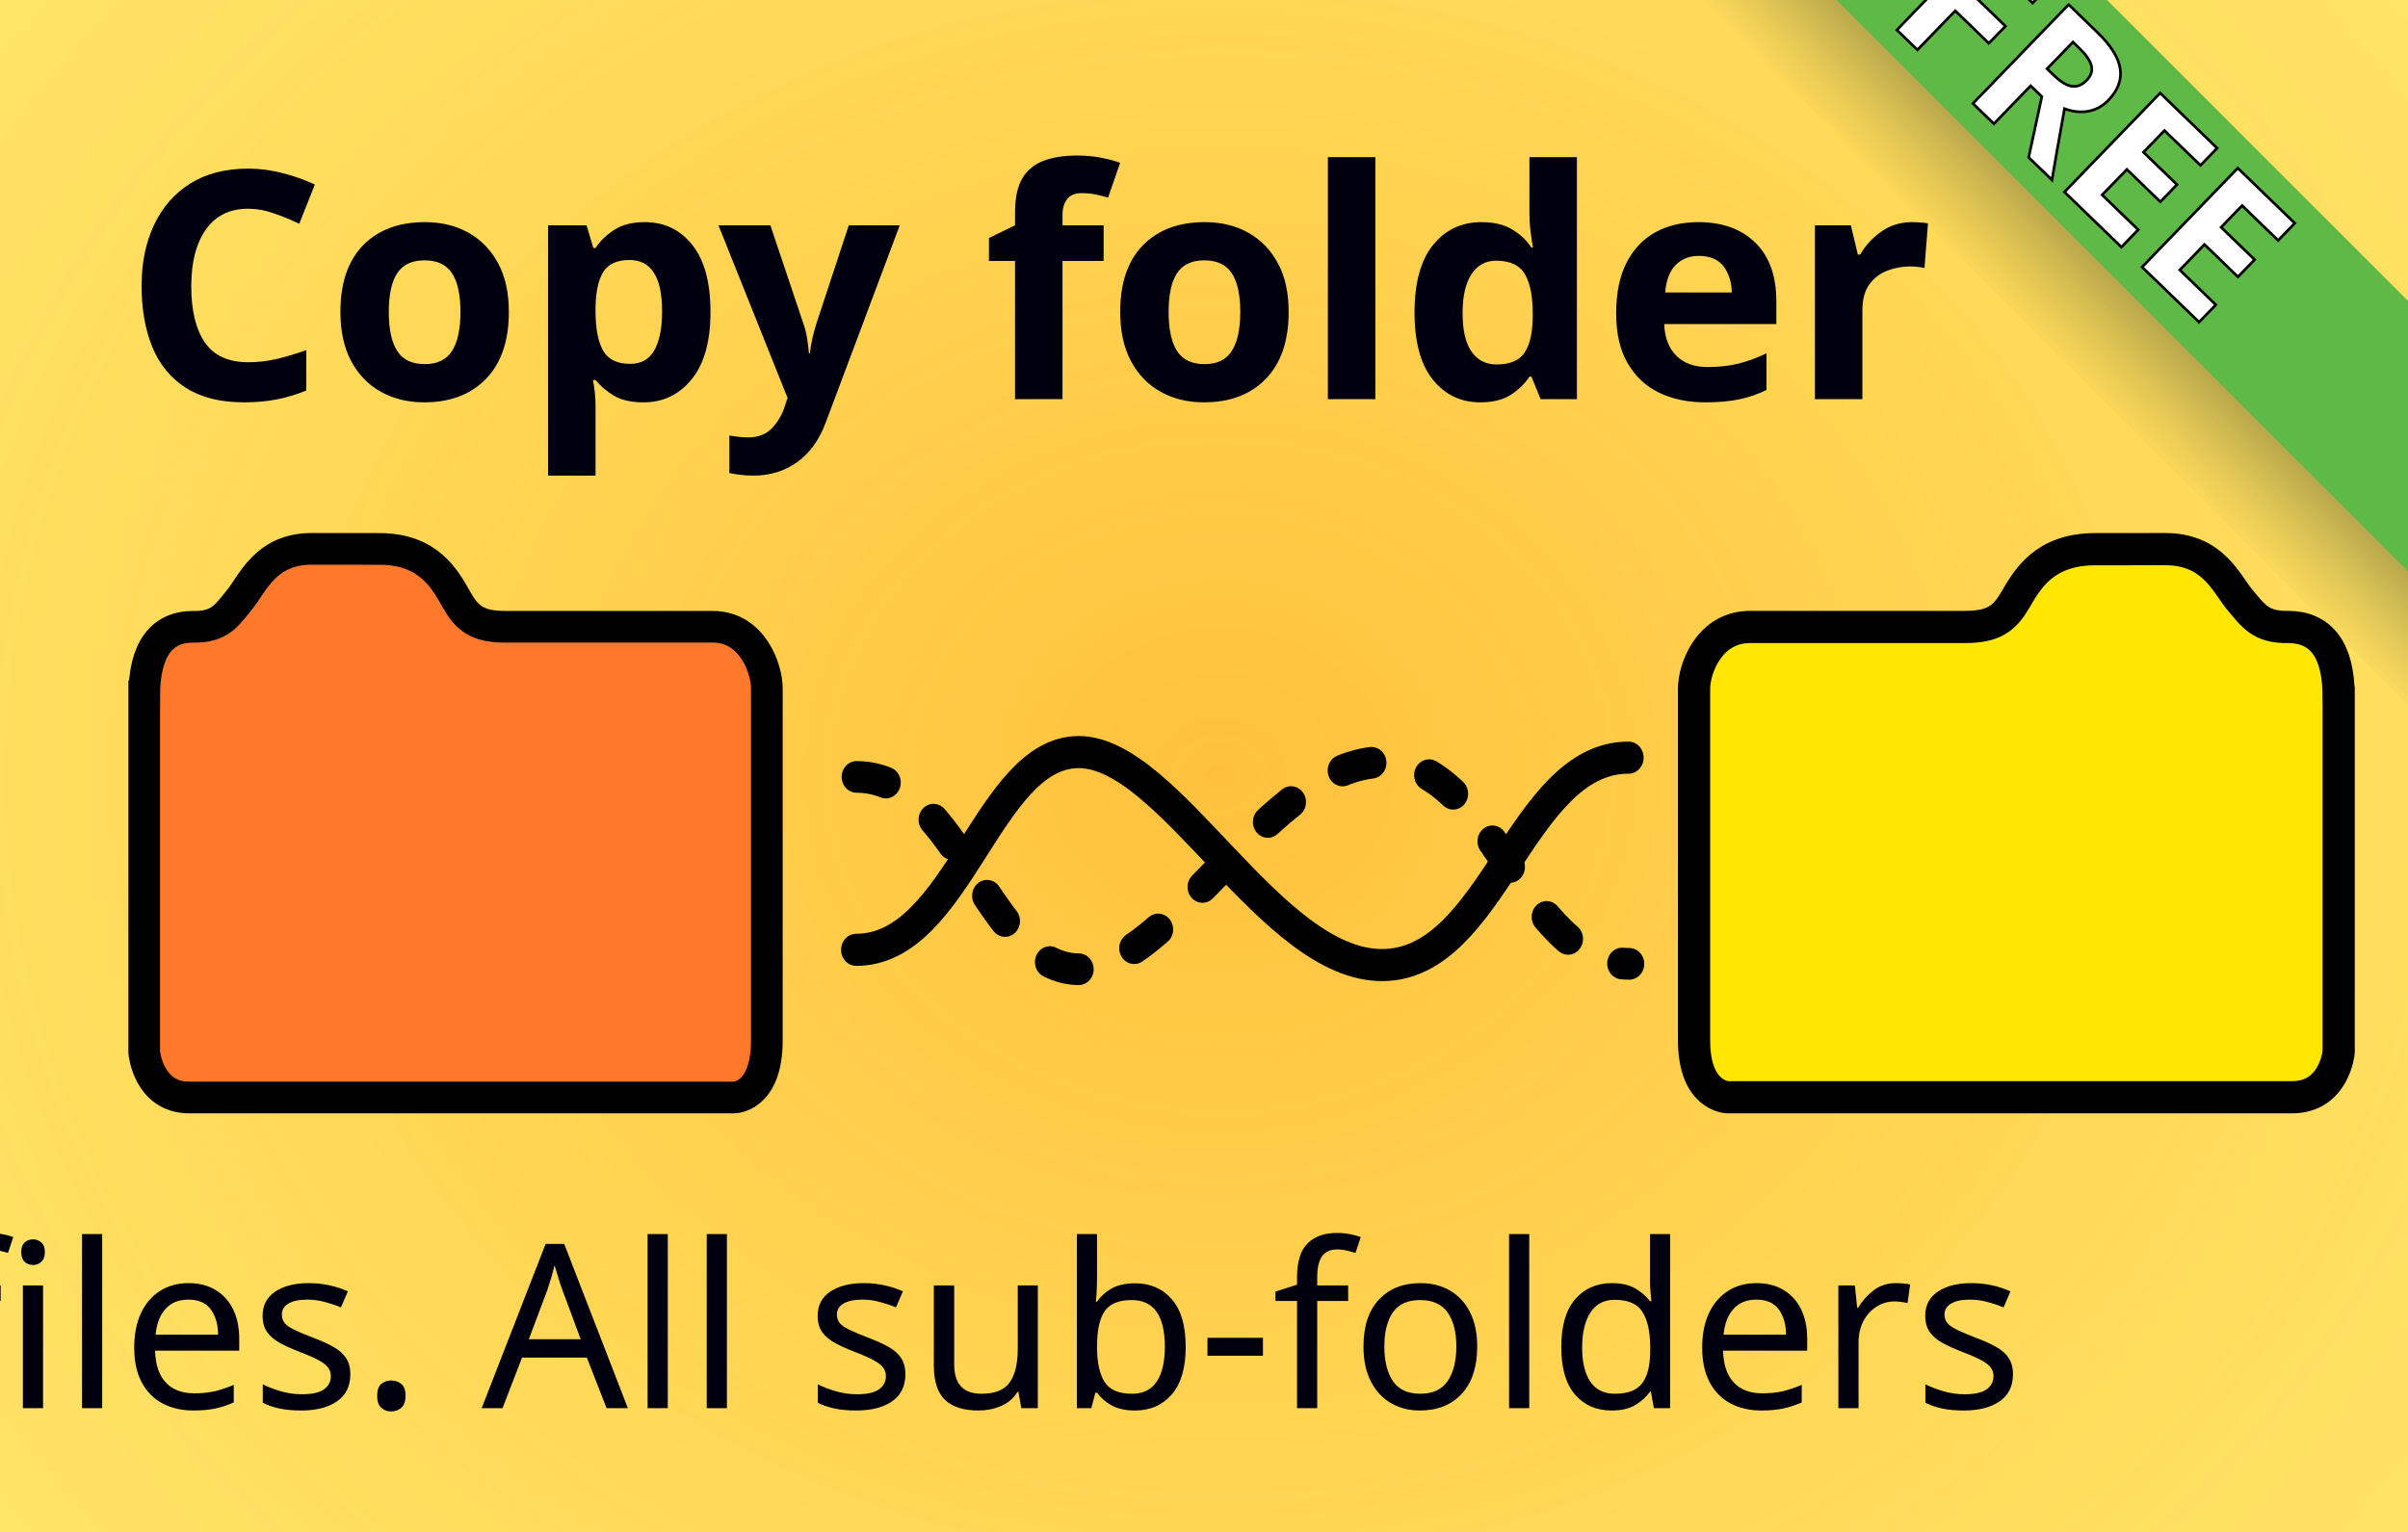
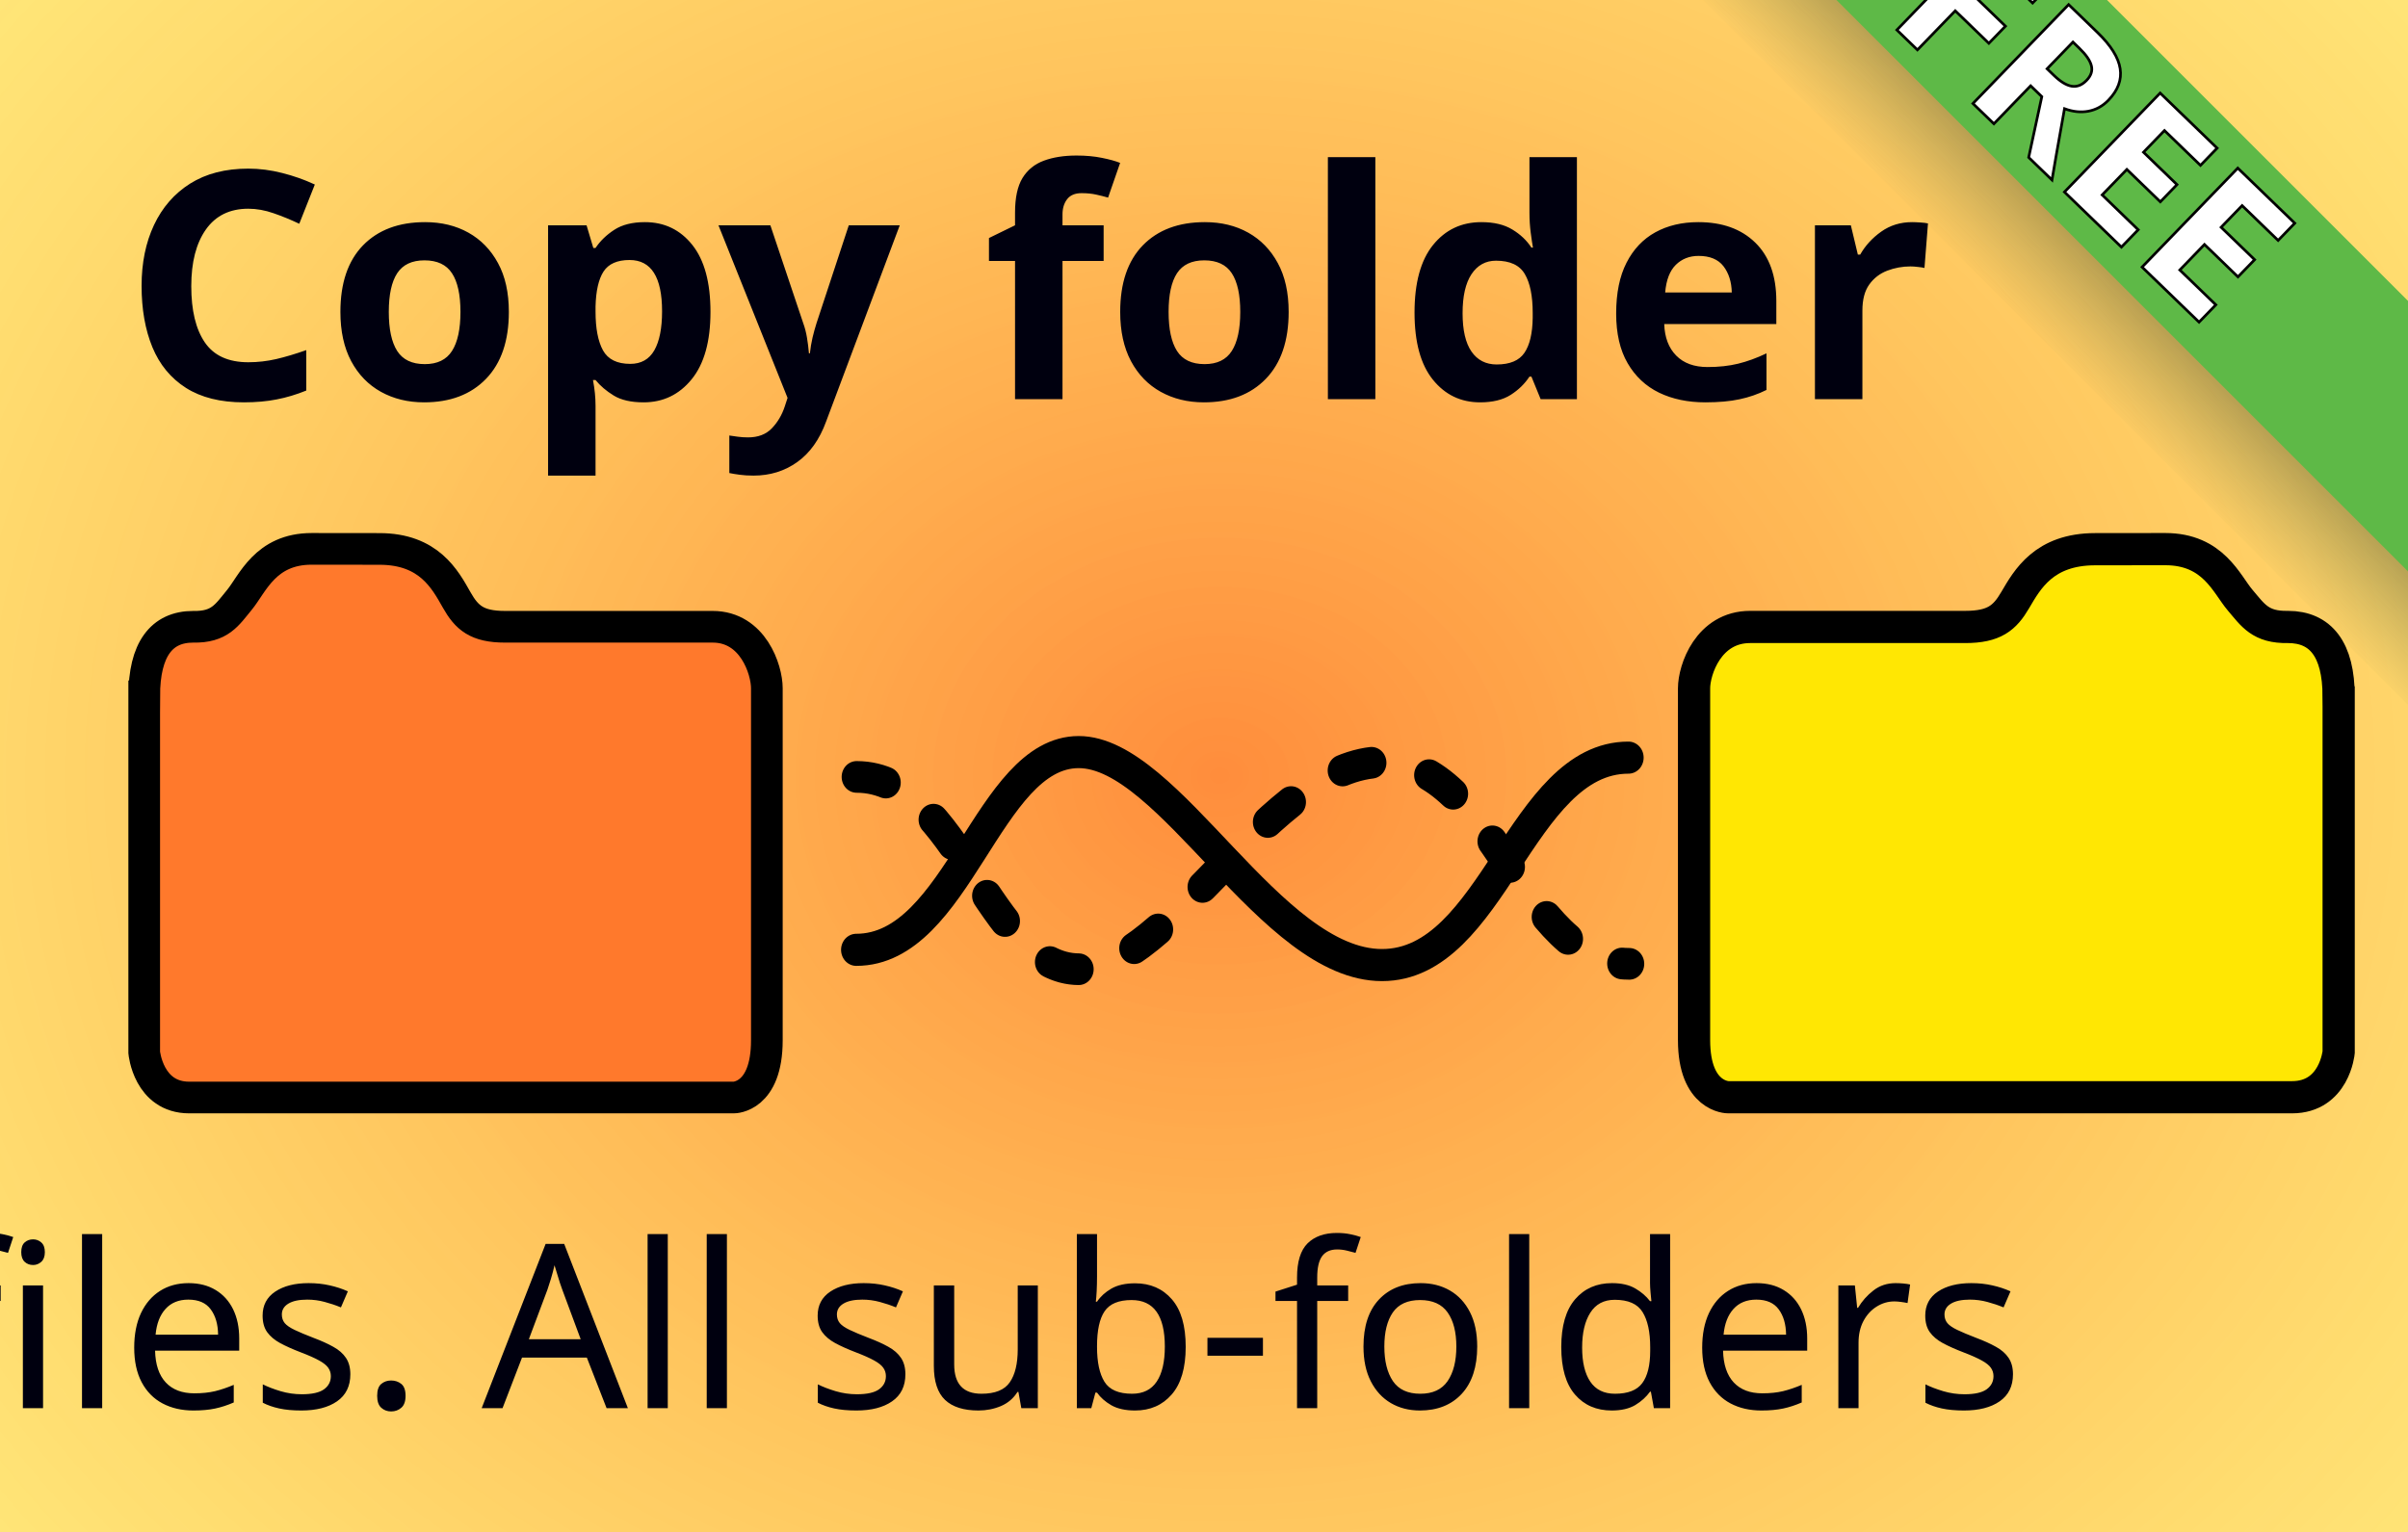
<svg xmlns="http://www.w3.org/2000/svg" xmlns:ns1="http://www.openswatchbook.org/uri/2009/osb" xmlns:xlink="http://www.w3.org/1999/xlink" width="440" height="280" id="svg3114" version="1.1">
  <defs id="defs3116">
    <linearGradient id="linearGradient6642" ns1:paint="gradient">
-       <stop style="stop-color:#ffc13c;stop-opacity:1;" offset="0" id="stop6644" />
+       <stop style="stop-color:#ff8d3c;stop-opacity:1" offset="0" id="stop6644" />
      <stop style="stop-color:#fff33c;stop-opacity:0.595;" offset="1" id="stop6646" />
    </linearGradient>
    <marker orient="auto" refY="0" refX="0" id="Arrow1Send" style="overflow:visible">
      <path id="path4070" d="M 0,0 5,-5 -12.5,0 5,5 0,0 z" style="fill-rule:evenodd;stroke:#000000;stroke-width:1pt" transform="matrix(-0.2,0,0,-0.2,-1.2,0)" />
    </marker>
    <marker orient="auto" refY="0" refX="0" id="TriangleOutS" style="overflow:visible">
      <path id="path4203" d="m 5.77,0 -8.65,5 0,-10 8.65,5 z" style="fill-rule:evenodd;stroke:#000000;stroke-width:1pt" transform="scale(0.2,0.2)" />
    </marker>
    <marker orient="auto" refY="0" refX="0" id="Arrow2Lend" style="overflow:visible">
      <path id="path4076" style="fill-rule:evenodd;stroke-width:0.625;stroke-linejoin:round" d="M 8.719,4.034 -2.207,0.016 8.719,-4.002 c -1.745,2.372 -1.735,5.617 -6e-7,8.035 z" transform="matrix(-1.1,0,0,-1.1,-1.1,0)" />
    </marker>
    <marker style="overflow:visible" id="InfiniteLineEnd" refX="0" refY="0" orient="auto">
      <g id="g4290" style="fill:#000000">
        <circle id="circle4292" r="0.8" cy="0" cx="3" />
        <circle id="circle4294" r="0.8" cy="0" cx="6.5" />
        <circle id="circle4296" r="0.8" cy="0" cx="10" />
      </g>
    </marker>
    <marker orient="auto" refY="0" refX="0" id="Arrow2Mend" style="overflow:visible">
      <path id="path4082" style="fill-rule:evenodd;stroke-width:0.625;stroke-linejoin:round" d="M 8.719,4.034 -2.207,0.016 8.719,-4.002 c -1.745,2.372 -1.735,5.617 -6e-7,8.035 z" transform="scale(-0.6,-0.6)" />
    </marker>
    <marker orient="auto" refY="0" refX="0" id="TriangleOutM" style="overflow:visible">
      <path id="path4200" d="m 5.77,0 -8.65,5 0,-10 8.65,5 z" style="fill-rule:evenodd;stroke:#000000;stroke-width:1pt" transform="scale(0.4,0.4)" />
    </marker>
    <marker orient="auto" refY="0" refX="0" id="Arrow1Lend" style="overflow:visible">
      <path id="path4058" d="M 0,0 5,-5 -12.5,0 5,5 0,0 z" style="fill-rule:evenodd;stroke:#000000;stroke-width:1pt" transform="matrix(-0.8,0,0,-0.8,-10,0)" />
    </marker>
    <linearGradient id="linearGradient4022">
      <stop style="stop-color:#000000;stop-opacity:1" offset="0" id="stop4024" />
      <stop style="stop-color:#5e7447;stop-opacity:0" offset="1" id="stop4026" />
    </linearGradient>
    <linearGradient xlink:href="#linearGradient4022" id="linearGradient4028" x1="6.274" y1="-614.173" x2="5.848" y2="-509.117" gradientUnits="userSpaceOnUse" gradientTransform="matrix(0.4893982,0,0,0.4893982,598.039,313.2824)" />
-     <radialGradient xlink:href="#linearGradient6642" id="radialGradient6663" cx="543.377" cy="401.406" fx="543.377" fy="401.406" r="1214.805" gradientTransform="matrix(0.414809,-1.1460193e-4,0,0.3544898,-2.516572,399.5622)" gradientUnits="userSpaceOnUse" />
+     <radialGradient xlink:href="#linearGradient6642" id="radialGradient6663" cx="543.377" cy="401.406" fx="543.377" fy="401.406" r="1214.805" gradientTransform="matrix(0.3067095,-0.00174541,0.00141206,0.2547017,55.65535,440.5039)" gradientUnits="userSpaceOnUse" />
  </defs>
  <g id="layer9" style="display:inline" transform="translate(0,-400)">
    <rect style="fill:#ffffff;fill-opacity:1;stroke:none" id="rect6655" width="450.433" height="287.627" x="-5.511" y="398.823" />
  </g>
  <g id="layer8" style="display:inline" transform="translate(0,-400)">
    <rect style="fill:url(#radialGradient6663);fill-opacity:1;stroke:none" id="rect6640" width="448.907" height="292.867" x="-1.572" y="395.361" />
  </g>
  <g id="layer1" transform="translate(0,-772.3622)">
    <path style="fill:#ff792c;fill-opacity:1;fill-rule:evenodd;stroke:#000000;stroke-width:5.787;stroke-linecap:butt;stroke-linejoin:miter;stroke-miterlimit:4;stroke-opacity:1;stroke-dasharray:none;display:inline" d="m 26.351,899.624 0,65.11 c 0,0 0.748,8.23 8.23,8.23 l 99.509,0 c 0,0 6.032,0.054 6.032,-10.448 l 0,-64.371 c 0,-3.375 -2.533,-11.223 -9.897,-11.223 l -37.951,0 c -5.135,0 -6.996,-1.666 -8.825,-4.9 -2.147,-3.796 -5.087,-9.316 -14.111,-9.326 l -12.386,-0.014 c -8.495,0 -10.8,6.403 -13.218,9.34 -2.26,2.746 -3.557,5.004 -8.433,4.901 -5.763,0 -8.949,4.1 -8.949,12.701 z" id="path4198" />
  </g>
  <g id="layer2" transform="translate(0,-400)">
    <path style="fill:#ffe703;fill-opacity:1;fill-rule:evenodd;stroke:#000000;stroke-width:5.886;stroke-linecap:butt;stroke-linejoin:miter;stroke-miterlimit:4;stroke-opacity:1;stroke-dasharray:none;display:inline" d="m 427.33,527.284 0,65.046 c 0,0 -0.775,8.222 -8.52,8.222 l -103.02,0 c 0,0 -6.245,0.054 -6.245,-10.437 l 0,-64.308 c 0,-3.371 2.622,-11.212 10.246,-11.212 l 39.29,0 c 5.316,0 7.243,-1.664 9.136,-4.896 2.223,-3.792 5.266,-9.307 14.609,-9.317 l 12.823,-0.014 c 8.794,0 11.181,6.397 13.684,9.331 2.34,2.743 3.683,4.999 8.731,4.896 5.966,0 9.265,4.096 9.265,12.688 z" id="path4198-3" />
  </g>
  <g id="layer3" transform="translate(0,-400)">
    <text xml:space="preserve" style="font-size:58.206px;font-style:normal;font-variant:normal;font-weight:normal;font-stretch:normal;text-align:center;text-anchor:middle;fill:#00000f;fill-opacity:1;stroke:none;font-family:Times New Roman;-inkscape-font-specification:Times New Roman" x="224.384" y="472.959" id="text3166">
      <tspan id="tspan3168" x="224.384" y="472.959" style="font-style:normal;font-variant:normal;font-weight:bold;font-stretch:normal;font-family:Source Sans Pro;-inkscape-font-specification:Source Sans Pro Bold">Copy folder</tspan>
    </text>
    <text xml:space="preserve" style="font-size:123.361px;font-style:normal;font-variant:normal;font-weight:normal;font-stretch:normal;text-align:center;text-anchor:middle;fill:#00000f;fill-opacity:1;stroke:none;font-family:Times New Roman;-inkscape-font-specification:Times New Roman" x="225.437" y="657.384" id="text3170">
      <tspan id="tspan3172" x="225.437" y="657.384" style="font-size:41.875px;font-style:normal;font-variant:normal;font-weight:normal;font-stretch:normal;font-family:Source Sans Pro;-inkscape-font-specification:Source Sans Pro">All files. All sub-folders</tspan>
    </text>
  </g>
  <g id="layer4" transform="translate(0,-400)">
    <g id="g6815" transform="matrix(0.461631,0,0,0.4893982,12.3491,382.6674)">
      <path id="path4049-2-4" d="m 312.305,325.573 c 40.446,0 52.083,71.826 88.124,71.826 36.041,0 75.986,-77.362 120.111,-77.362 44.124,0 54.898,75.347 97.624,75.347" style="fill:none;stroke:#000000;stroke-width:11.824;stroke-linecap:round;stroke-linejoin:miter;stroke-miterlimit:0;stroke-opacity:1;stroke-dasharray:11.824, 23.647;stroke-dashoffset:0;marker-mid:none;marker-end:none" />
      <path id="path4049-2-4-7" d="m 312.152,390.151 c 40.424,0 52.055,-73.851 88.077,-73.851 36.021,0 75.946,79.543 120.047,79.543 44.101,0 54.868,-77.47 97.572,-77.47" style="fill:none;stroke:#000000;stroke-width:11.986;stroke-linecap:round;stroke-linejoin:miter;stroke-miterlimit:0;stroke-opacity:1;stroke-dasharray:none;stroke-dashoffset:0;marker-mid:none;marker-end:none" />
    </g>
  </g>
  <g id="layer7" transform="translate(0,-400)">
    <rect style="fill:url(#linearGradient4028);fill-opacity:1;stroke:none" id="rect3221-5" width="215.335" height="34.957" x="485.428" y="27.857" transform="matrix(0.7071068,0.7071068,-0.7071068,0.7071068,0,0)" />
  </g>
  <g id="layer5" transform="translate(0,-400)">
    <rect style="fill:#5eb947;fill-opacity:1;stroke:none" id="rect3221" width="215.335" height="34.957" x="485.299" y="10.605" transform="matrix(0.7071068,0.7071068,-0.7071068,0.7071068,0,0)" />
  </g>
  <g id="layer6" transform="translate(0,-400)">
    <text xml:space="preserve" style="font-size:35.237px;font-style:normal;font-variant:normal;font-weight:bold;font-stretch:normal;text-align:center;text-anchor:middle;fill:#5eb947;fill-opacity:1;stroke:#000000;stroke-width:0.489;stroke-opacity:1;font-family:Open Sans;-inkscape-font-specification:Open Sans Bold" x="591.774" y="50.532" id="text3993" transform="matrix(0.7188482,0.6951671,-0.6951671,0.7188482,0,0)">
      <tspan id="tspan3995" x="591.774" y="50.532" style="fill:#ffffff;fill-opacity:1;stroke:#000000;stroke-width:0.489;stroke-opacity:1">FREE</tspan>
    </text>
  </g>
</svg>
